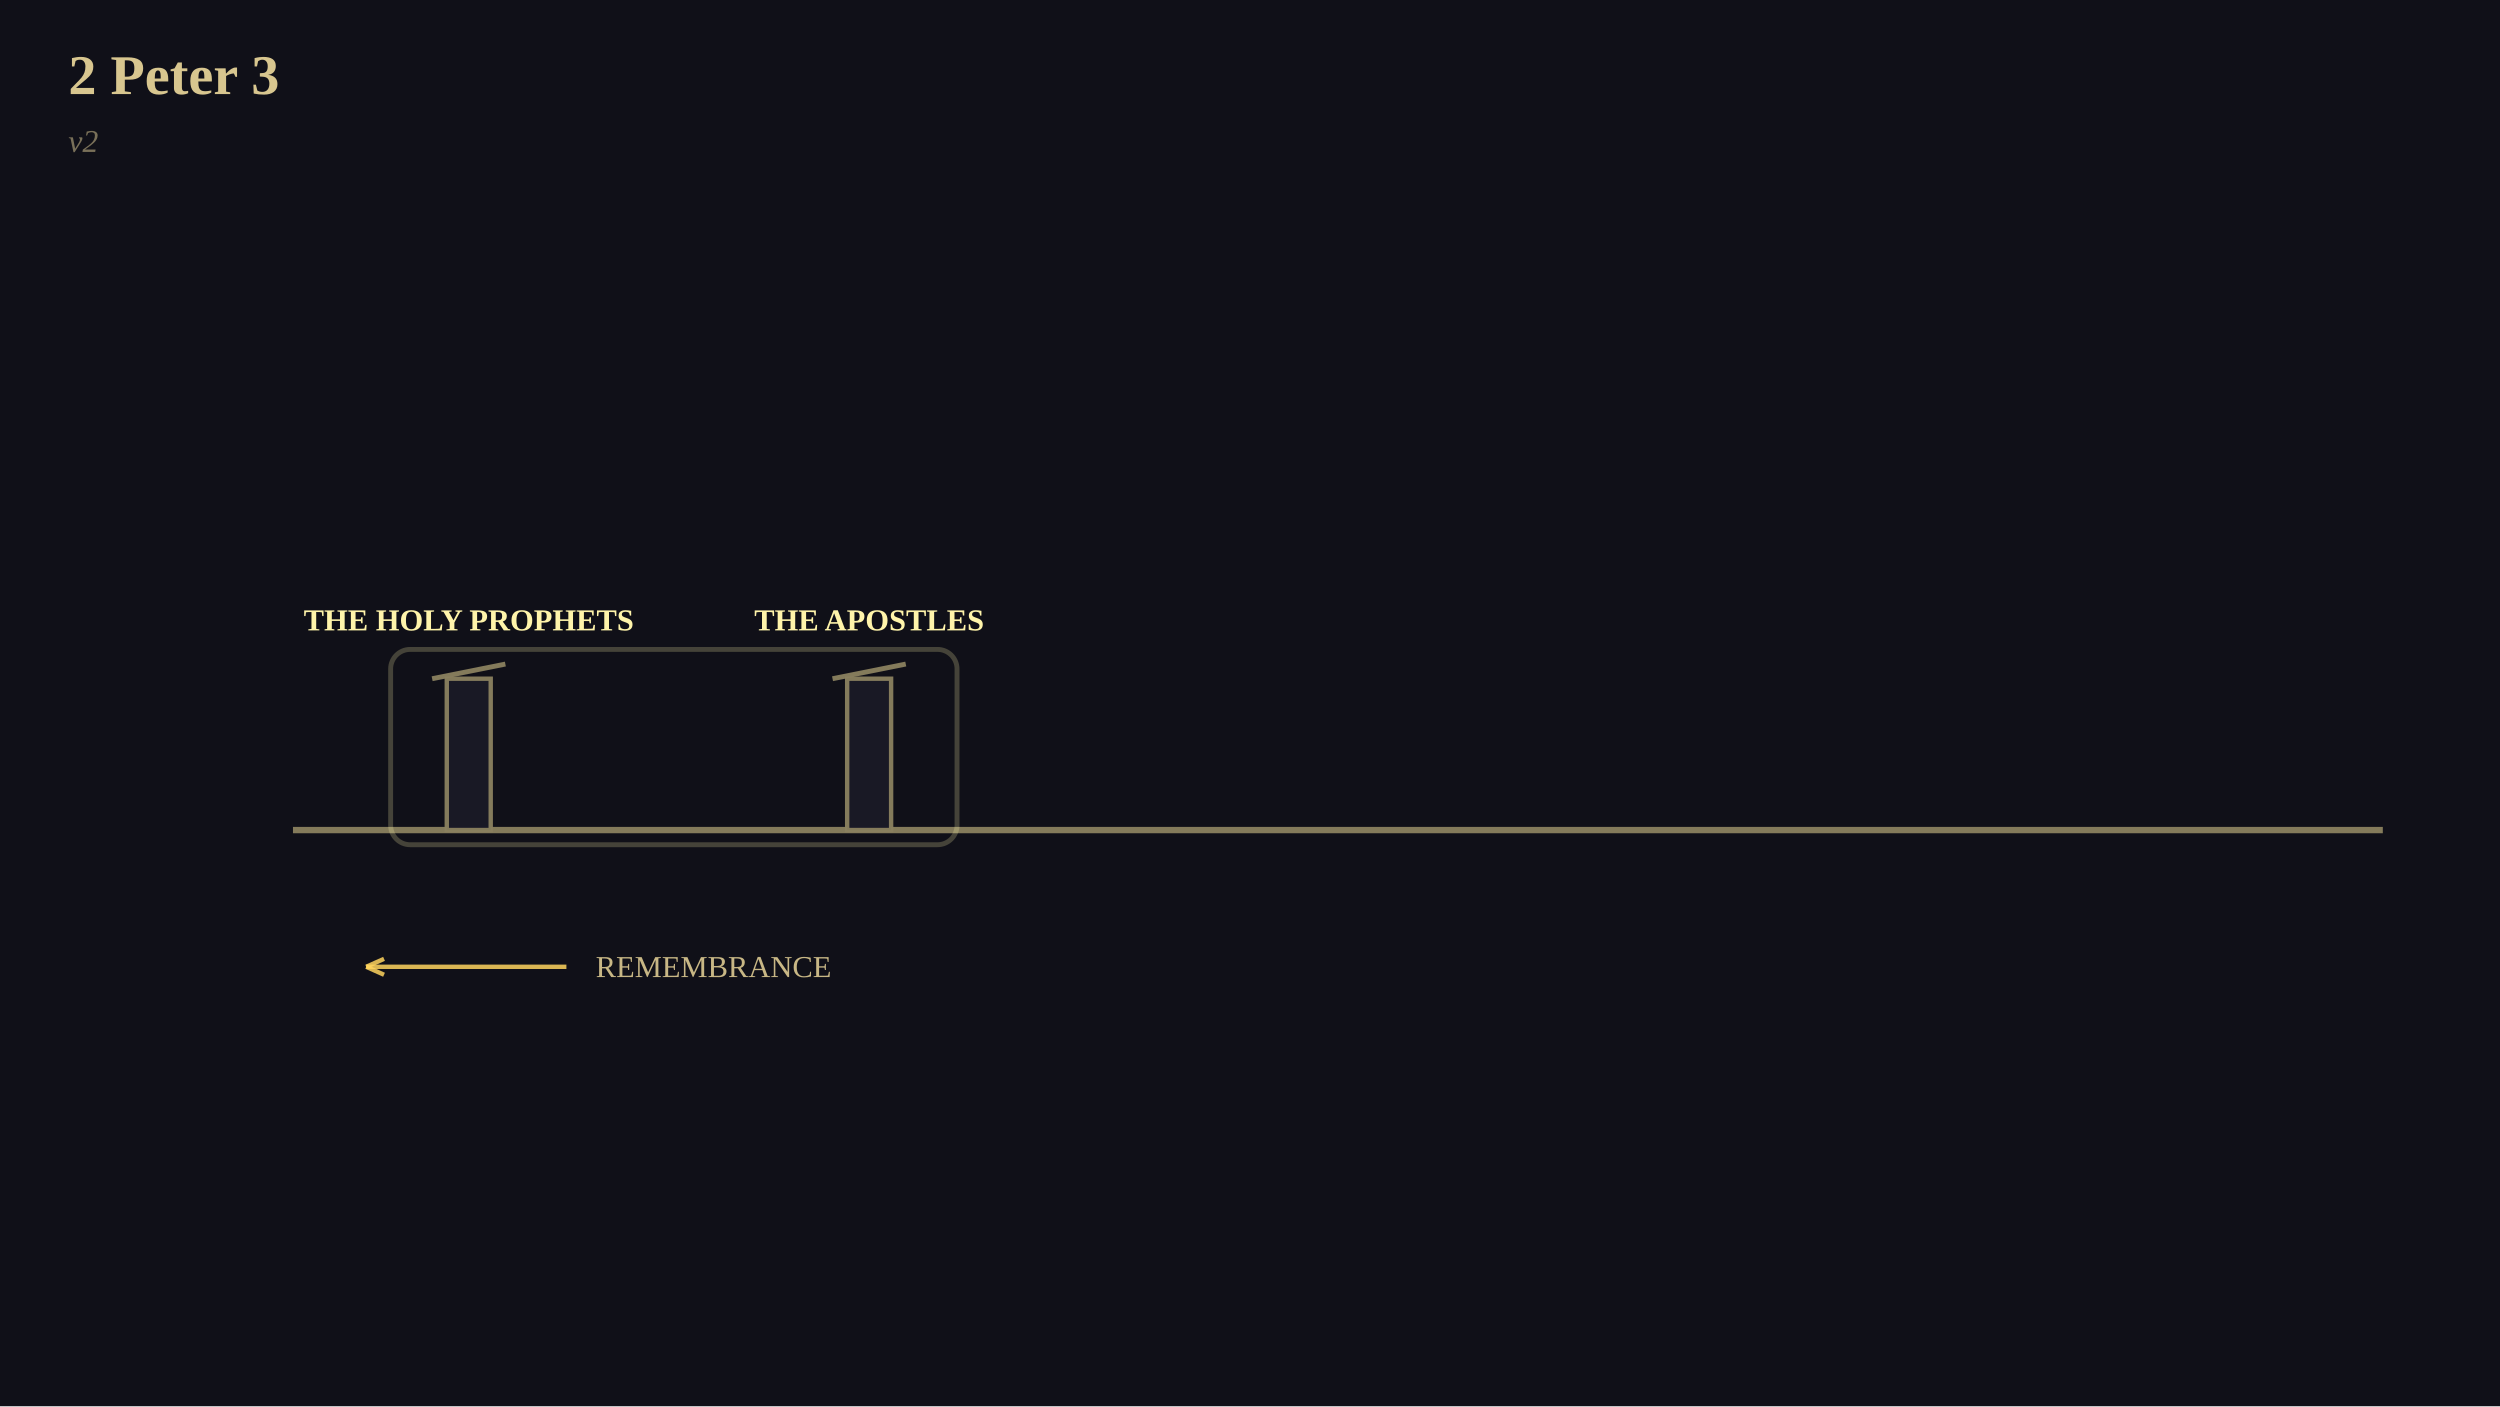
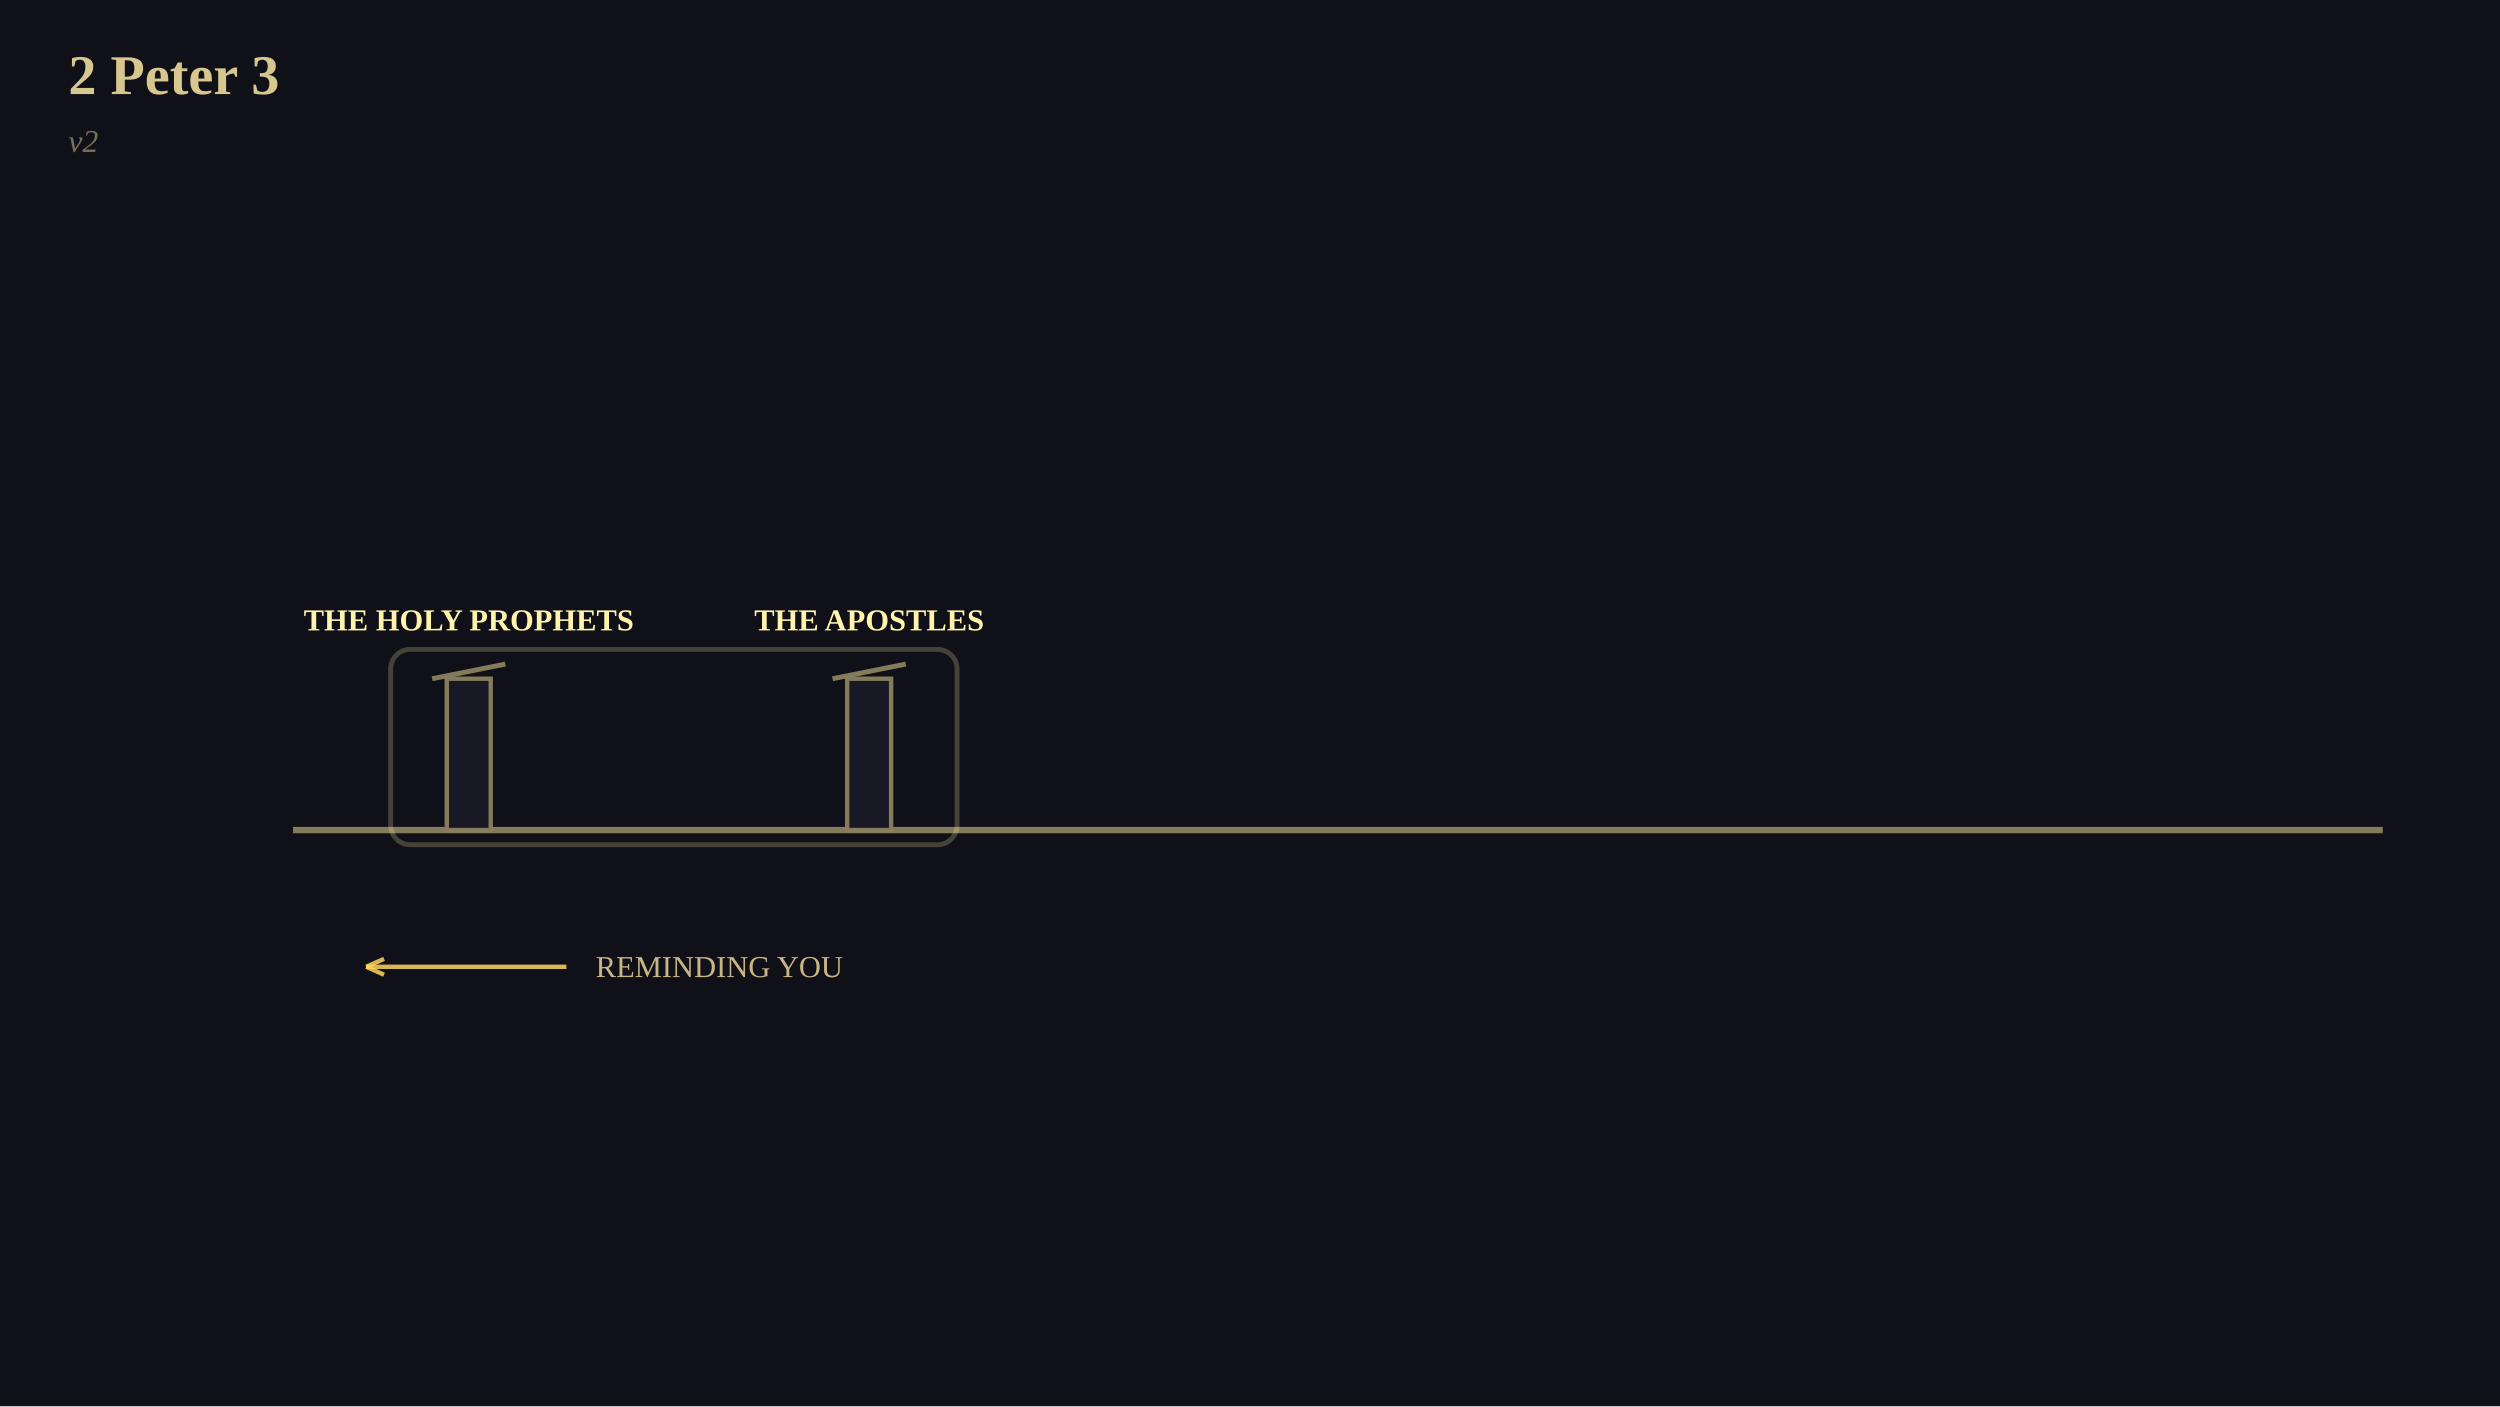
<svg xmlns="http://www.w3.org/2000/svg" viewBox="0 0 1024 576" width="1024" height="576" font-family="Georgia, 'Times New Roman', serif">
  <rect x="0" y="0" width="1024" height="576" fill="rgb(16,16,24)" />
  <text x="28" y="24" font-size="23" text-anchor="start" dominant-baseline="text-before-edge" fill="rgb(216,198,143)" font-family="Georgia, 'Times New Roman', serif" font-weight="bold">2 Peter 3</text>
  <text x="28" y="54" font-size="13" text-anchor="start" dominant-baseline="text-before-edge" fill="rgb(140,130,100)" font-family="Georgia, 'Times New Roman', serif" fill-opacity="0.847" font-style="italic">v2</text>
  <line x1="120" y1="340" x2="976" y2="340" stroke="rgb(138,129,95)" stroke-width="2.6" stroke-opacity="0.949" />
  <line x1="232" y1="396" x2="150" y2="396" stroke="rgb(255,212,94)" stroke-width="1.8" stroke-opacity="0.847" />
  <line x1="150" y1="396" x2="157.3" y2="399.26" stroke="rgb(255,212,94)" stroke-width="1.8" stroke-opacity="0.847" />
  <line x1="150" y1="396" x2="157.3" y2="392.74" stroke="rgb(255,212,94)" stroke-width="1.8" stroke-opacity="0.847" />
-   <text x="244" y="396" font-size="12.5" text-anchor="start" dominant-baseline="central" fill="rgb(216,198,143)" font-family="Georgia, 'Times New Roman', serif" fill-opacity="0.918">REMEMBRANCE</text>
+   <text x="244" y="396" font-size="12.5" text-anchor="start" dominant-baseline="central" fill="rgb(216,198,143)" font-family="Georgia, 'Times New Roman', serif" fill-opacity="0.918">REMINDING YOU</text>
  <rect x="183" y="278" width="18" height="62" fill="rgb(26,26,38)" fill-opacity="0.949" stroke="rgb(138,129,95)" stroke-width="1.8" stroke-opacity="0.949" />
  <line x1="177" y1="278" x2="207" y2="272" stroke="rgb(138,129,95)" stroke-width="2" stroke-opacity="0.949" />
  <text x="192" y="254" font-size="12.5" text-anchor="middle" dominant-baseline="central" fill="rgb(255,244,170)" font-family="Georgia, 'Times New Roman', serif" font-weight="bold">THE HOLY PROPHETS</text>
  <rect x="347" y="278" width="18" height="62" fill="rgb(26,26,38)" fill-opacity="0.949" stroke="rgb(138,129,95)" stroke-width="1.8" stroke-opacity="0.949" />
  <line x1="341" y1="278" x2="371" y2="272" stroke="rgb(138,129,95)" stroke-width="2" stroke-opacity="0.949" />
  <text x="356" y="254" font-size="12.5" text-anchor="middle" dominant-baseline="central" fill="rgb(255,244,170)" font-family="Georgia, 'Times New Roman', serif" font-weight="bold">THE APOSTLES</text>
  <rect x="160" y="266" width="232" height="80" rx="8" fill="none" stroke="rgb(255,244,170)" stroke-width="2" stroke-opacity="0.225">
    <animate attributeName="stroke-opacity" values="0.225;0.898;0.647;0.898" dur="0.8s" begin="0s" fill="freeze" calcMode="spline" keyTimes="0;0.35;0.7;1" keySplines="0.42 0 0.58 1;0.42 0 0.58 1;0.42 0 0.58 1" />
  </rect>
</svg>
